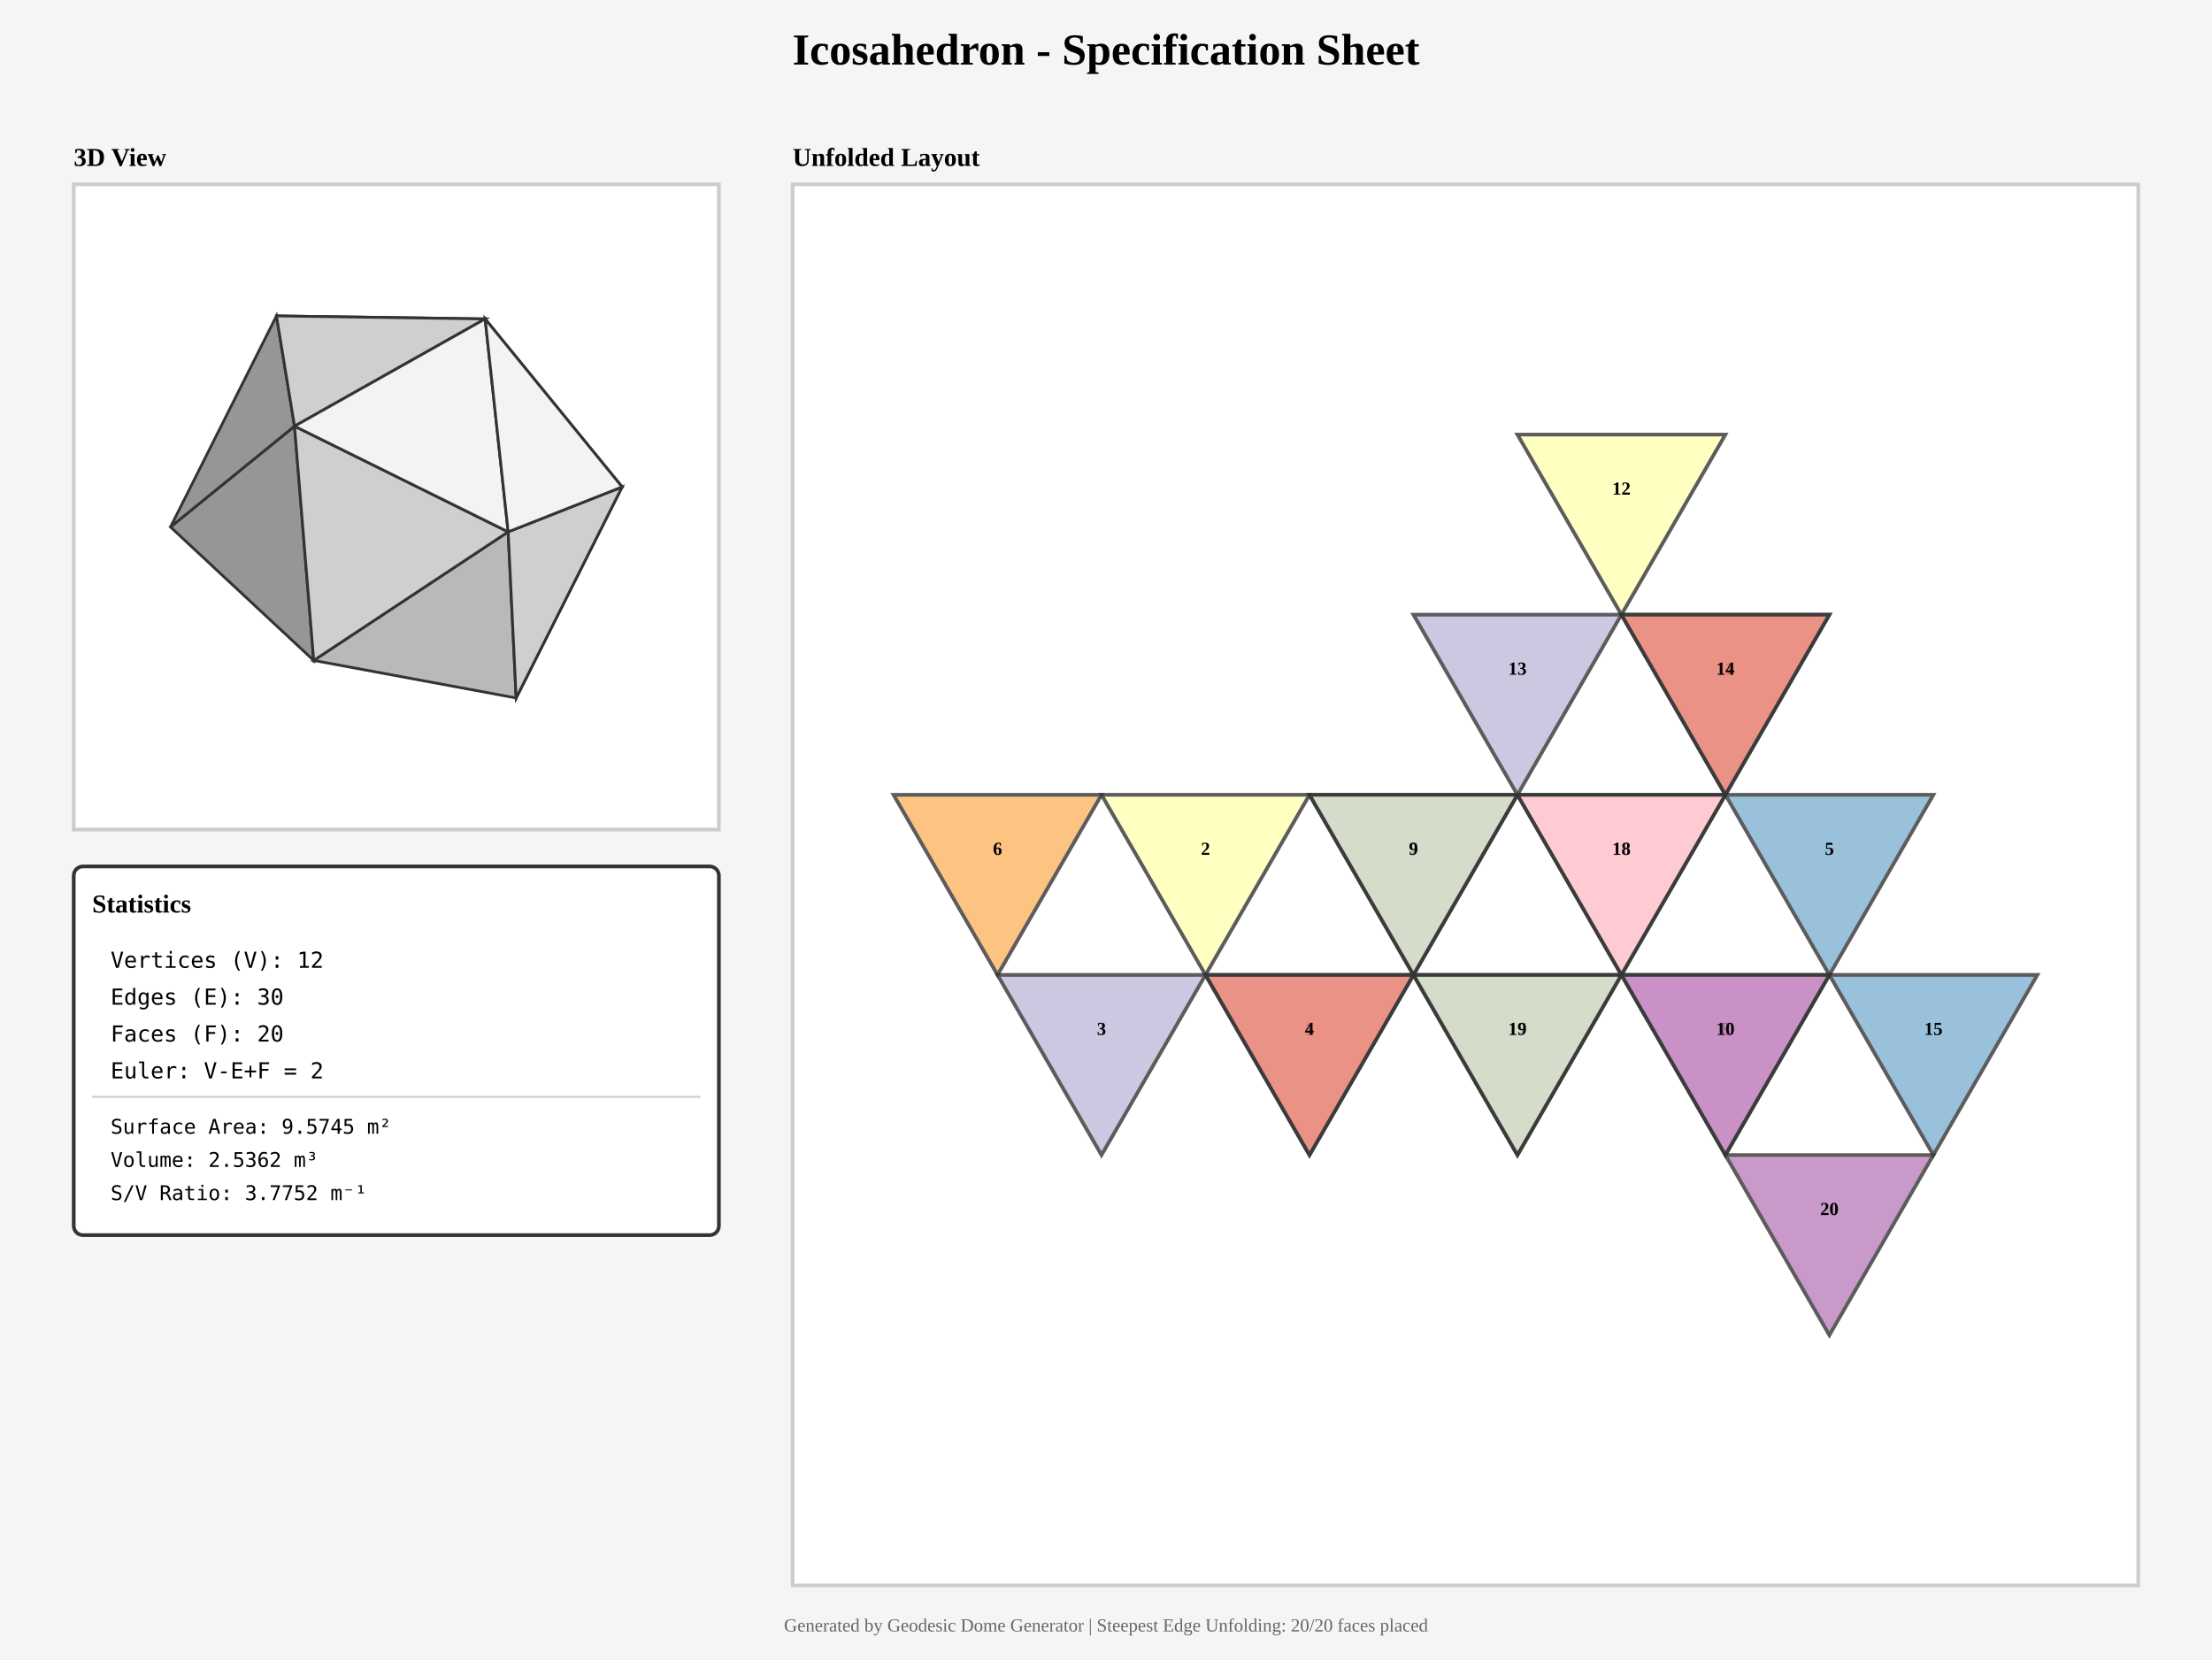
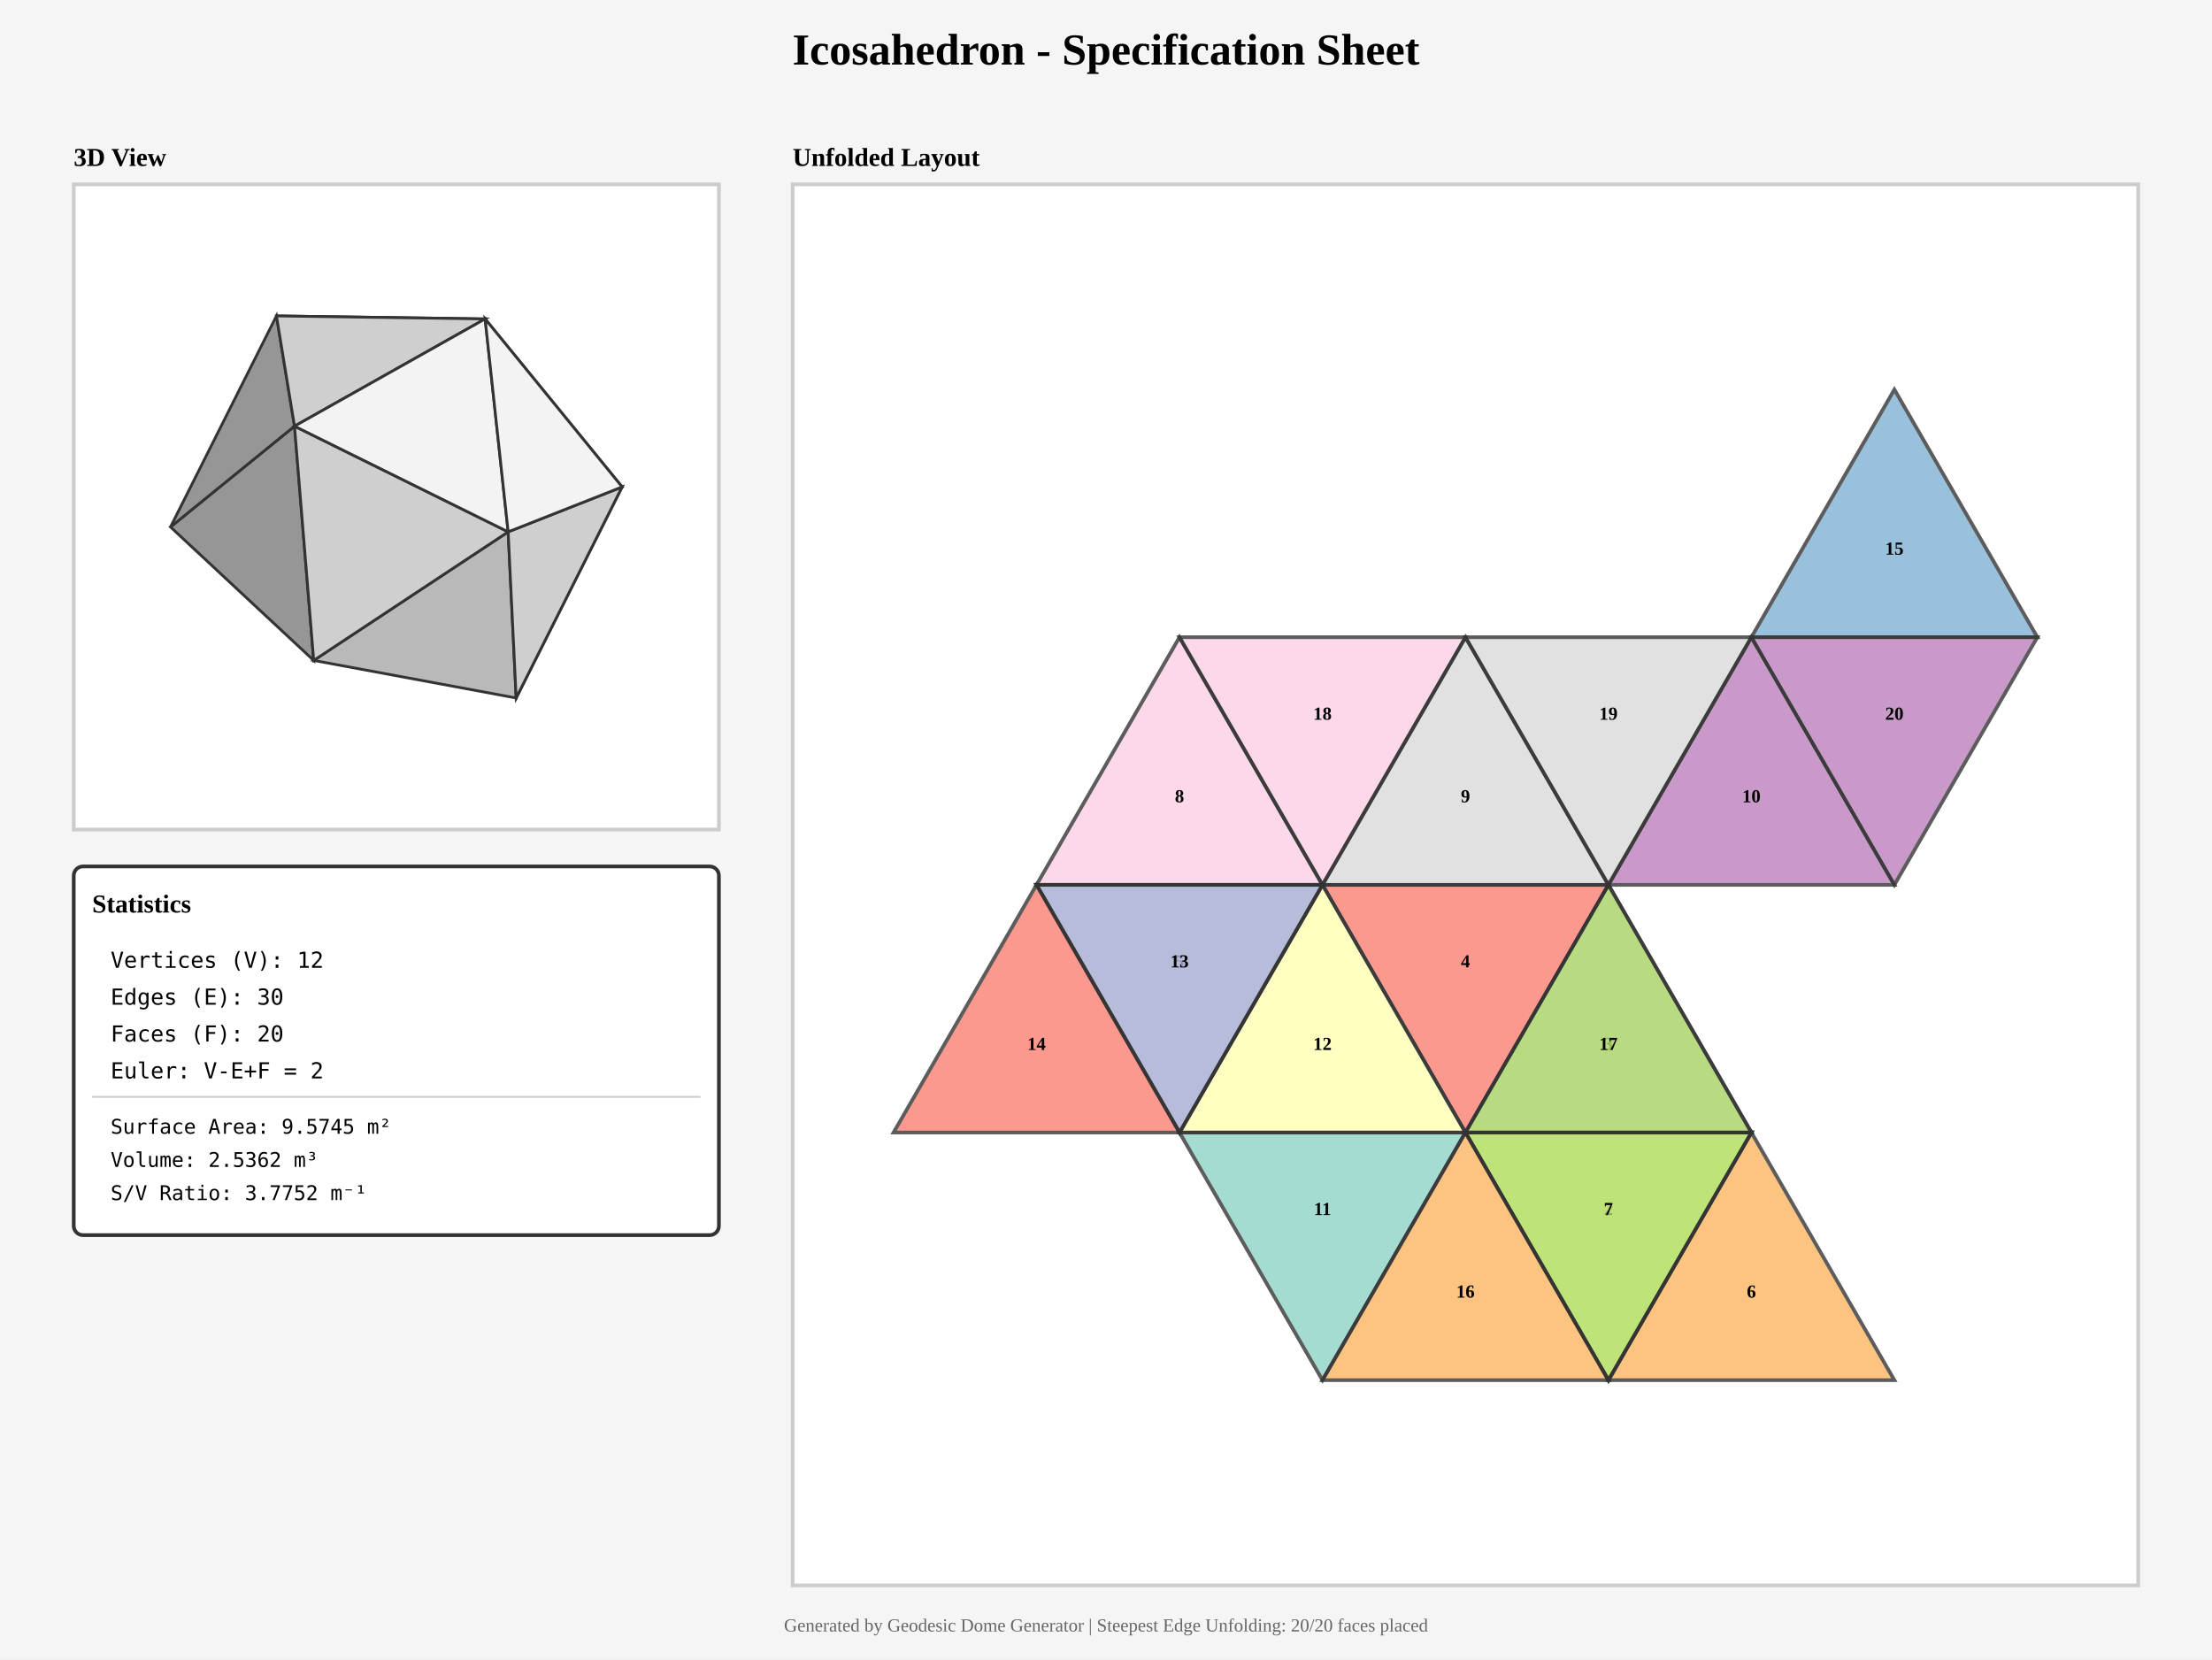
<svg xmlns="http://www.w3.org/2000/svg" width="1200" height="900">
  <rect width="1200" height="900" fill="#f5f5f5" />
  <text x="600.0" y="35" text-anchor="middle" font-size="24" font-weight="bold">Icosahedron - Specification Sheet</text>
  <text x="40" y="90" font-size="14" font-weight="bold">3D View</text>
  <text x="430" y="90" font-size="14" font-weight="bold">Unfolded Layout</text>
  <rect x="40" y="100" width="350" height="350" fill="white" stroke="#ccc" stroke-width="2" />
  <polygon points="170.18,358.26 92.50,285.87 159.77,231.18" fill="rgb(150,150,150)" stroke="#333" stroke-width="1.5" />
  <polygon points="159.77,231.18 92.50,285.87 149.98,171.37" fill="rgb(150,150,150)" stroke="#333" stroke-width="1.5" />
  <polygon points="259.82,191.74 270.23,318.82 337.50,264.13" fill="rgb(150,150,150)" stroke="#333" stroke-width="1.5" />
  <polygon points="337.50,264.13 270.23,318.82 280.02,378.63" fill="rgb(150,150,150)" stroke="#333" stroke-width="1.5" />
  <polygon points="170.18,358.26 275.67,288.51 280.02,378.63" fill="rgb(185,185,185)" stroke="#333" stroke-width="1.5" />
  <polygon points="259.82,191.74 263.18,173.00 149.98,171.37" fill="rgb(185,185,185)" stroke="#333" stroke-width="1.5" />
  <polygon points="170.18,358.26 159.77,231.18 275.67,288.51" fill="rgb(207,207,207)" stroke="#333" stroke-width="1.5" />
  <polygon points="280.02,378.63 275.67,288.51 337.50,264.13" fill="rgb(207,207,207)" stroke="#333" stroke-width="1.5" />
  <polygon points="259.82,191.74 337.50,264.13 263.18,173.00" fill="rgb(207,207,207)" stroke="#333" stroke-width="1.5" />
  <polygon points="149.98,171.37 263.18,173.00 159.77,231.18" fill="rgb(207,207,207)" stroke="#333" stroke-width="1.5" />
  <polygon points="275.67,288.51 159.77,231.18 263.18,173.00" fill="rgb(243,243,243)" stroke="#333" stroke-width="1.5" />
  <polygon points="263.18,173.00 337.50,264.13 275.67,288.51" fill="rgb(243,243,243)" stroke="#333" stroke-width="1.5" />
  <rect x="40" y="470" width="350" height="200" fill="white" stroke="#333" stroke-width="2" rx="5" />
  <text x="50" y="495" font-size="14" font-weight="bold">Statistics</text>
  <text x="60" y="525" font-size="12" font-family="monospace">
    <tspan x="60" dy="0">Vertices (V): 12</tspan>
    <tspan x="60" dy="20">Edges (E): 30</tspan>
    <tspan x="60" dy="20">Faces (F): 20</tspan>
    <tspan x="60" dy="20">Euler: V-E+F = 2</tspan>
  </text>
  <line x1="50" y1="595" x2="380" y2="595" stroke="#ccc" stroke-width="1" />
  <text x="60" y="615" font-size="11" font-family="monospace">
    <tspan x="60" dy="0">Surface Area: 9.5745 m²</tspan>
    <tspan x="60" dy="18">Volume: 2.5362 m³</tspan>
    <tspan x="60" dy="18">S/V Ratio: 3.7752 m⁻¹</tspan>
  </text>
  <rect x="430" y="100" width="730" height="760" fill="white" stroke="#ccc" stroke-width="2" />
-   <polygon points="653.98,528.85 766.80,528.85 710.39,626.56" fill="#8dd3c7" stroke="#333" stroke-width="2" opacity="0.8" />
-   <text x="710.39" y="561.42" text-anchor="middle" font-size="10" font-weight="bold">1</text>
-   <polygon points="653.98,528.85 597.57,431.15 710.39,431.15" fill="#ffffb3" stroke="#333" stroke-width="2" opacity="0.8" />
-   <text x="653.98" y="463.72" text-anchor="middle" font-size="10" font-weight="bold">2</text>
-   <polygon points="653.98,528.85 597.57,626.56 541.16,528.85" fill="#bebada" stroke="#333" stroke-width="2" opacity="0.8" />
-   <text x="597.57" y="561.42" text-anchor="middle" font-size="10" font-weight="bold">3</text>
-   <polygon points="653.98,528.85 766.80,528.85 710.39,626.56" fill="#fb8072" stroke="#333" stroke-width="2" opacity="0.8" />
-   <text x="710.39" y="561.42" text-anchor="middle" font-size="10" font-weight="bold">4</text>
-   <polygon points="936.02,431.15 1048.84,431.15 992.43,528.85" fill="#80b1d3" stroke="#333" stroke-width="2" opacity="0.8" />
-   <text x="992.43" y="463.72" text-anchor="middle" font-size="10" font-weight="bold">5</text>
-   <polygon points="484.75,431.15 597.57,431.15 541.16,528.85" fill="#fdb462" stroke="#333" stroke-width="2" opacity="0.8" />
-   <text x="541.16" y="463.72" text-anchor="middle" font-size="10" font-weight="bold">6</text>
-   <polygon points="823.20,431.15 766.80,528.85 710.39,431.15" fill="#b3de69" stroke="#333" stroke-width="2" opacity="0.8" />
-   <text x="766.80" y="463.72" text-anchor="middle" font-size="10" font-weight="bold">7</text>
-   <polygon points="992.43,528.85 936.02,626.56 879.61,528.85" fill="#fccde5" stroke="#333" stroke-width="2" opacity="0.8" />
-   <text x="936.02" y="561.42" text-anchor="middle" font-size="10" font-weight="bold">8</text>
-   <polygon points="823.20,431.15 766.80,528.85 710.39,431.15" fill="#d9d9d9" stroke="#333" stroke-width="2" opacity="0.8" />
-   <text x="766.80" y="463.72" text-anchor="middle" font-size="10" font-weight="bold">9</text>
-   <polygon points="992.43,528.85 936.02,626.56 879.61,528.85" fill="#bc80bd" stroke="#333" stroke-width="2" opacity="0.8" />
-   <text x="936.02" y="561.42" text-anchor="middle" font-size="10" font-weight="bold">10</text>
-   <polygon points="879.61,333.44 992.43,333.44 936.02,431.15" fill="#8dd3c7" stroke="#333" stroke-width="2" opacity="0.8" />
-   <text x="936.02" y="366.01" text-anchor="middle" font-size="10" font-weight="bold">11</text>
-   <polygon points="879.61,333.44 823.20,235.74 936.02,235.74" fill="#ffffb3" stroke="#333" stroke-width="2" opacity="0.8" />
-   <text x="879.61" y="268.31" text-anchor="middle" font-size="10" font-weight="bold">12</text>
-   <polygon points="879.61,333.44 823.20,431.15 766.80,333.44" fill="#bebada" stroke="#333" stroke-width="2" opacity="0.8" />
-   <text x="823.20" y="366.01" text-anchor="middle" font-size="10" font-weight="bold">13</text>
-   <polygon points="879.61,333.44 992.43,333.44 936.02,431.15" fill="#fb8072" stroke="#333" stroke-width="2" opacity="0.8" />
-   <text x="936.02" y="366.01" text-anchor="middle" font-size="10" font-weight="bold">14</text>
-   <polygon points="992.43,528.85 1105.25,528.85 1048.84,626.56" fill="#80b1d3" stroke="#333" stroke-width="2" opacity="0.8" />
-   <text x="1048.84" y="561.42" text-anchor="middle" font-size="10" font-weight="bold">15</text>
-   <polygon points="936.02,431.15 879.61,528.85 823.20,431.15" fill="#fdb462" stroke="#333" stroke-width="2" opacity="0.8" />
-   <text x="879.61" y="463.72" text-anchor="middle" font-size="10" font-weight="bold">16</text>
-   <polygon points="879.61,528.85 823.20,626.56 766.80,528.85" fill="#b3de69" stroke="#333" stroke-width="2" opacity="0.8" />
-   <text x="823.20" y="561.42" text-anchor="middle" font-size="10" font-weight="bold">17</text>
-   <polygon points="936.02,431.15 879.61,528.85 823.20,431.15" fill="#fccde5" stroke="#333" stroke-width="2" opacity="0.8" />
-   <text x="879.61" y="463.72" text-anchor="middle" font-size="10" font-weight="bold">18</text>
-   <polygon points="879.61,528.85 823.20,626.56 766.80,528.85" fill="#d9d9d9" stroke="#333" stroke-width="2" opacity="0.8" />
-   <text x="823.20" y="561.42" text-anchor="middle" font-size="10" font-weight="bold">19</text>
-   <polygon points="1048.84,626.56 992.43,724.26 936.02,626.56" fill="#bc80bd" stroke="#333" stroke-width="2" opacity="0.8" />
-   <text x="992.43" y="659.12" text-anchor="middle" font-size="10" font-weight="bold">20</text>
+   <polygon points="795.00,614.34 950.13,614.34 872.56,748.68" fill="#8dd3c7" stroke="#333" stroke-width="2" opacity="0.8" />
+   <text x="872.56" y="659.12" text-anchor="middle" font-size="10" font-weight="bold">1</text>
+   <polygon points="795.00,614.34 872.56,748.68 950.13,614.34" fill="#ffffb3" stroke="#333" stroke-width="2" opacity="0.8" />
+   <text x="872.56" y="659.12" text-anchor="middle" font-size="10" font-weight="bold">2</text>
+   <polygon points="795.00,614.34 950.13,614.34 872.56,480.00" fill="#bebada" stroke="#333" stroke-width="2" opacity="0.8" />
+   <text x="872.56" y="569.56" text-anchor="middle" font-size="10" font-weight="bold">3</text>
+   <polygon points="795.00,614.34 872.56,480.00 717.44,480.00" fill="#fb8072" stroke="#333" stroke-width="2" opacity="0.8" />
+   <text x="795.00" y="524.78" text-anchor="middle" font-size="10" font-weight="bold">4</text>
+   <polygon points="639.88,614.34 717.44,480.00 562.31,480.00" fill="#80b1d3" stroke="#333" stroke-width="2" opacity="0.8" />
+   <text x="639.88" y="524.78" text-anchor="middle" font-size="10" font-weight="bold">5</text>
+   <polygon points="950.13,614.34 872.56,748.68 1027.69,748.68" fill="#fdb462" stroke="#333" stroke-width="2" opacity="0.8" />
+   <text x="950.13" y="703.90" text-anchor="middle" font-size="10" font-weight="bold">6</text>
+   <polygon points="872.56,748.68 950.13,614.34 795.00,614.34" fill="#b3de69" stroke="#333" stroke-width="2" opacity="0.8" />
+   <text x="872.56" y="659.12" text-anchor="middle" font-size="10" font-weight="bold">7</text>
+   <polygon points="562.31,480.00 717.44,480.00 639.87,345.66" fill="#fccde5" stroke="#333" stroke-width="2" opacity="0.8" />
+   <text x="639.87" y="435.22" text-anchor="middle" font-size="10" font-weight="bold">8</text>
+   <polygon points="717.44,480.00 872.56,480.00 795.00,345.66" fill="#d9d9d9" stroke="#333" stroke-width="2" opacity="0.8" />
+   <text x="795.00" y="435.22" text-anchor="middle" font-size="10" font-weight="bold">9</text>
+   <polygon points="872.56,480.00 1027.69,480.00 950.13,345.66" fill="#bc80bd" stroke="#333" stroke-width="2" opacity="0.8" />
+   <text x="950.13" y="435.22" text-anchor="middle" font-size="10" font-weight="bold">10</text>
+   <polygon points="639.88,614.34 717.44,748.68 795.00,614.34" fill="#8dd3c7" stroke="#333" stroke-width="2" opacity="0.8" />
+   <text x="717.44" y="659.12" text-anchor="middle" font-size="10" font-weight="bold">11</text>
+   <polygon points="639.88,614.34 795.00,614.34 717.44,480.00" fill="#ffffb3" stroke="#333" stroke-width="2" opacity="0.8" />
+   <text x="717.44" y="569.56" text-anchor="middle" font-size="10" font-weight="bold">12</text>
+   <polygon points="639.88,614.34 717.44,480.00 562.31,480.00" fill="#bebada" stroke="#333" stroke-width="2" opacity="0.8" />
+   <text x="639.87" y="524.78" text-anchor="middle" font-size="10" font-weight="bold">13</text>
+   <polygon points="639.88,614.34 562.31,480.00 484.75,614.34" fill="#fb8072" stroke="#333" stroke-width="2" opacity="0.8" />
+   <text x="562.31" y="569.56" text-anchor="middle" font-size="10" font-weight="bold">14</text>
+   <polygon points="1027.69,211.32 950.13,345.66 1105.25,345.66" fill="#80b1d3" stroke="#333" stroke-width="2" opacity="0.8" />
+   <text x="1027.69" y="300.88" text-anchor="middle" font-size="10" font-weight="bold">15</text>
+   <polygon points="795.00,614.34 717.44,748.68 872.56,748.68" fill="#fdb462" stroke="#333" stroke-width="2" opacity="0.8" />
+   <text x="795.00" y="703.90" text-anchor="middle" font-size="10" font-weight="bold">16</text>
+   <polygon points="872.56,480.00 795.00,614.34 950.13,614.34" fill="#b3de69" stroke="#333" stroke-width="2" opacity="0.8" />
+   <text x="872.56" y="569.56" text-anchor="middle" font-size="10" font-weight="bold">17</text>
+   <polygon points="795.00,345.66 639.87,345.66 717.44,480.00" fill="#fccde5" stroke="#333" stroke-width="2" opacity="0.8" />
+   <text x="717.44" y="390.44" text-anchor="middle" font-size="10" font-weight="bold">18</text>
+   <polygon points="950.13,345.66 795.00,345.66 872.56,480.00" fill="#d9d9d9" stroke="#333" stroke-width="2" opacity="0.8" />
+   <text x="872.56" y="390.44" text-anchor="middle" font-size="10" font-weight="bold">19</text>
+   <polygon points="1105.25,345.66 950.13,345.66 1027.69,480.00" fill="#bc80bd" stroke="#333" stroke-width="2" opacity="0.8" />
+   <text x="1027.69" y="390.44" text-anchor="middle" font-size="10" font-weight="bold">20</text>
  <text x="600.0" y="885" text-anchor="middle" font-size="10" fill="#666">
Generated by Geodesic Dome Generator | Steepest Edge Unfolding: 20/20 faces placed
</text>
</svg>
